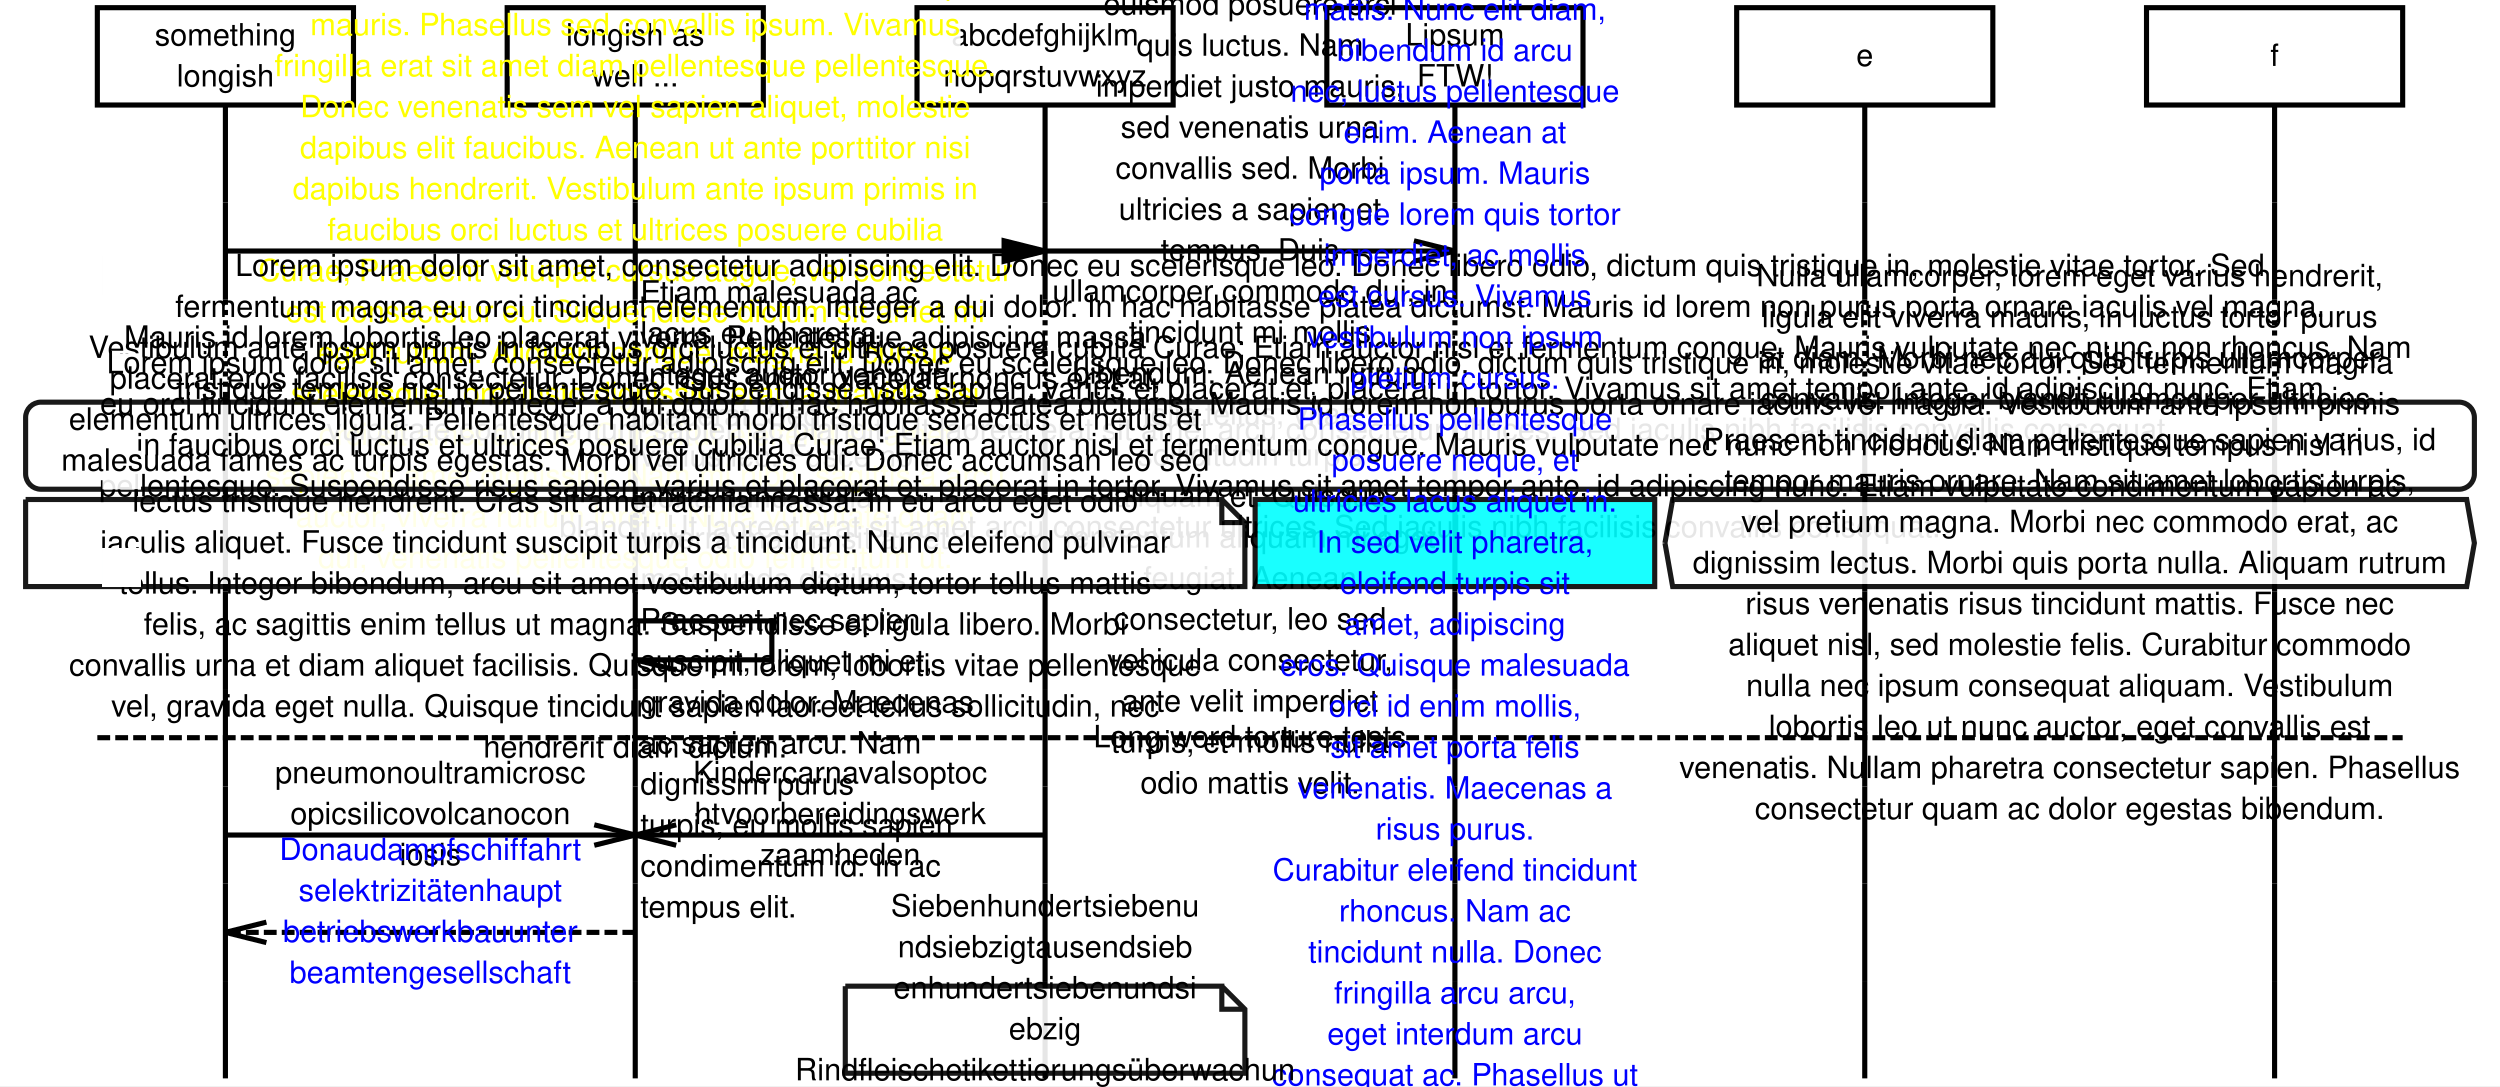
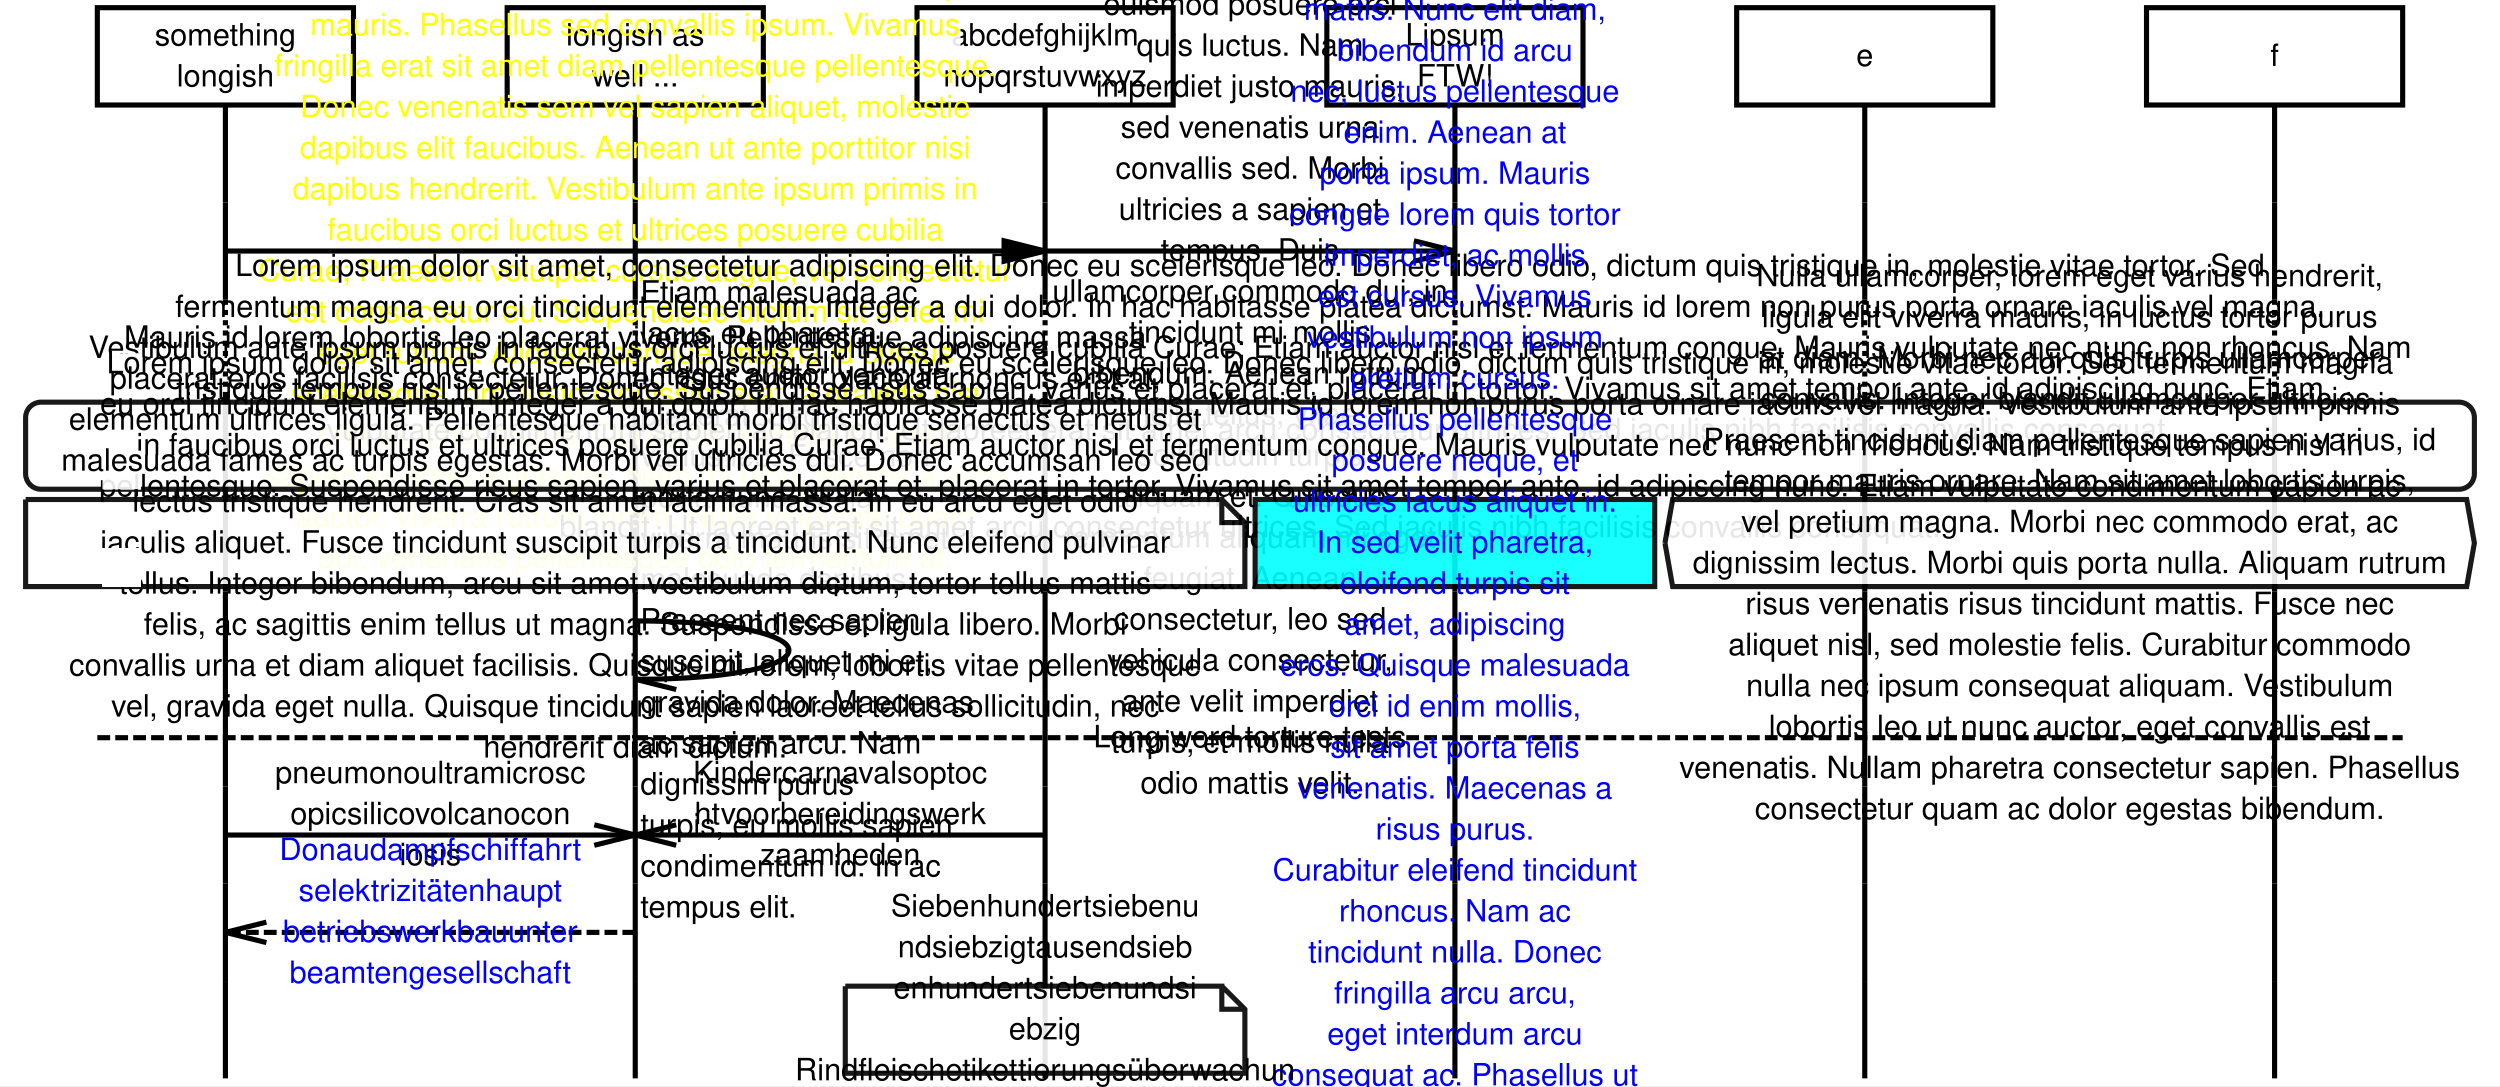
<svg xmlns="http://www.w3.org/2000/svg" xmlns:xlink="http://www.w3.org/1999/xlink" version="1.1" id="mscgen_js-svg-__svg" width="976" height="424">
  <defs>
    <style type="text/css">svg{  font-family:Helvetica,sans-serif;  font-size:9pt;  font-weight:normal;  font-style:normal;  text-decoration:none;  background-color:white;  stroke:black;  color:black;}rect{  fill:none;  stroke:black;  stroke-width:2;}.bglayer{  fill:white;  stroke:white;  stroke-width:0;}rect.textbg{  fill:white;  stroke:white;  stroke-width:0;  opacity:0.9;}line{  stroke:black;  stroke-width:2;}.arcrowomit{  stroke-dasharray:2,2;}text{  color:inherit;  stroke:none;  text-anchor:middle;}text.entity{  text-decoration:underline;}text.anchor-start{  text-anchor:start;}path{  stroke:black;  color:black;  stroke-width:2;  fill:none;}.dotted{  stroke-dasharray:5,2;}.striped{  stroke-dasharray:10,5;}.arrow-marker{  overflow:visible;}.arrow-style{  stroke-dasharray:100,1; /* 'none' should work, but doesn't in webkit */  stroke-width:1;}.arcrowomit{  stroke-dasharray:2,2;}.box{  /* fill: #ffc;  no-inherit */  fill:white;  opacity:0.9;}.boxtext, .arctext{  font-size:0.8em;  text-anchor:middle;}.comment{  stroke-dasharray:5,2;} .inherit{  stroke:inherit;  color:inherit;} .inherit-fill{  fill:inherit;}.watermark{  stroke:black;  color:black;  fill:black;  font-size: 48pt;  font-weight:bold;  opacity:0.14;}</style>
    <marker orient="auto" id="mscgen_js-svg-__svgsignal-black" class="arrow-marker" viewBox="0 0 10 10" refX="9" refY="3" markerUnits="strokeWidth" markerWidth="10" markerHeight="10">
      <path d="M 9 3 l -8 2" class="arrow-style" style="stroke : black" />
    </marker>
    <marker orient="auto" id="mscgen_js-svg-__svgsignal-u-black" class="arrow-marker" viewBox="0 0 10 10" refX="9" refY="3" markerUnits="strokeWidth" markerWidth="10" markerHeight="10">
      <path d="M 9 3 l -8 -2" class="arrow-style" style="stroke : black" />
    </marker>
    <marker orient="auto" id="mscgen_js-svg-__svgsignal-l-black" class="arrow-marker" viewBox="0 0 10 10" refX="9" refY="3" markerUnits="strokeWidth" markerWidth="10" markerHeight="10">
      <path d="M 9 3 l 8 2" class="arrow-style" style="stroke : black" />
    </marker>
    <marker orient="auto" id="mscgen_js-svg-__svgsignal-lu-black" class="arrow-marker" viewBox="0 0 10 10" refX="9" refY="3" markerUnits="strokeWidth" markerWidth="10" markerHeight="10">
      <path d="M 9 3 l 8 -2" class="arrow-style" style="stroke : black" />
    </marker>
    <marker orient="auto" id="mscgen_js-svg-__svgmethod-black" class="arrow-marker" viewBox="0 0 10 10" refX="9" refY="3" markerUnits="strokeWidth" markerWidth="10" markerHeight="10">
      <polygon points="1,1 9,3 1,5" class="arrow-style" stroke="black" fill="black" />
    </marker>
    <marker orient="auto" id="mscgen_js-svg-__svgmethod-l-black" class="arrow-marker" viewBox="0 0 10 10" refX="9" refY="3" markerUnits="strokeWidth" markerWidth="10" markerHeight="10">
      <polygon points="17,1 9,3 17,5" class="arrow-style" stroke="black" fill="black" />
    </marker>
    <marker orient="auto" id="mscgen_js-svg-__svgcallback-black" class="arrow-marker" viewBox="0 0 10 10" refX="9" refY="3" markerUnits="strokeWidth" markerWidth="10" markerHeight="10">
      <path d="M 1 1 l 8 2 l -8 2" class="arrow-style" style="stroke : black" />
    </marker>
    <marker orient="auto" id="mscgen_js-svg-__svgcallback-l-black" class="arrow-marker" viewBox="0 0 10 10" refX="9" refY="3" markerUnits="strokeWidth" markerWidth="10" markerHeight="10">
      <path d="M 17 1 l -8 2 l 8 2" class="arrow-style" style="stroke : black" />
    </marker>
    <marker orient="auto" id="mscgen_js-svg-__svgcallback-black" class="arrow-marker" viewBox="0 0 10 10" refX="9" refY="3" markerUnits="strokeWidth" markerWidth="10" markerHeight="10">
      <path d="M 1 1 l 8 2 l -8 2" class="arrow-style" style="stroke : black" />
    </marker>
    <marker orient="auto" id="mscgen_js-svg-__svgcallback-l-black" class="arrow-marker" viewBox="0 0 10 10" refX="9" refY="3" markerUnits="strokeWidth" markerWidth="10" markerHeight="10">
      <path d="M 17 1 l -8 2 l 8 2" class="arrow-style" style="stroke : black" />
    </marker>
    <g id="mscgen_js-svg-__svg__defs">
      <g id="mscgen_js-svg-__svga">
        <rect width="100" height="38" style="" />
        <g id="mscgen_js-svg-__svga_txt">
          <rect width="15" height="15" x="2" y="2" class="textbg" />
          <text x="50" y="14.75" class="entity">
            <tspan>something</tspan>
          </text>
          <rect width="15" height="15" x="2" y="2" class="textbg" />
          <text x="50" y="30.75" class="entity">
            <tspan>longish </tspan>
          </text>
        </g>
      </g>
      <g id="mscgen_js-svg-__svgb">
        <rect width="100" height="38" style="" />
        <g id="mscgen_js-svg-__svgb_txt">
          <rect width="15" height="15" x="2" y="2" class="textbg" />
          <text x="50" y="14.75" class="entity">
            <tspan>longish as</tspan>
          </text>
          <rect width="15" height="15" x="2" y="2" class="textbg" />
          <text x="50" y="30.75" class="entity">
            <tspan>well ...</tspan>
          </text>
        </g>
      </g>
      <g id="mscgen_js-svg-__svgc">
        <rect width="100" height="38" style="" />
        <g id="mscgen_js-svg-__svgc_txt">
          <rect width="15" height="15" x="2" y="2" class="textbg" />
          <text x="50" y="14.75" class="entity">
            <tspan>abcdefghijklm</tspan>
          </text>
          <rect width="15" height="15" x="2" y="2" class="textbg" />
          <text x="50" y="30.75" class="entity">
            <tspan>nopqrstuvwxyz</tspan>
          </text>
        </g>
      </g>
      <g id="mscgen_js-svg-__svgd">
        <rect width="100" height="38" style="" />
        <g id="mscgen_js-svg-__svgd_txt">
          <rect width="15" height="15" x="2" y="2" class="textbg" />
          <text x="50" y="14.75" class="entity">
            <tspan>Lipsum</tspan>
          </text>
          <rect width="15" height="15" x="2" y="2" class="textbg" />
          <text x="50" y="30.75" class="entity">
            <tspan>FTW!</tspan>
          </text>
        </g>
      </g>
      <g id="mscgen_js-svg-__svge">
        <rect width="100" height="38" style="" />
        <g id="mscgen_js-svg-__svge_txt">
          <rect width="15" height="15" x="2" y="2" class="textbg" />
          <text x="50" y="22.75" class="entity">
            <tspan>e</tspan>
          </text>
        </g>
      </g>
      <g id="mscgen_js-svg-__svgf">
        <rect width="100" height="38" style="" />
        <g id="mscgen_js-svg-__svgf_txt">
          <rect width="15" height="15" x="2" y="2" class="textbg" />
          <text x="50" y="22.75" class="entity">
            <tspan>f</tspan>
          </text>
        </g>
      </g>
      <g id="mscgen_js-svg-__svgarcrow">
        <line x1="50" y1="-19" x2="50" y2="19" class="mscgen_js-svg-__svgarcrow" />
        <line x1="210" y1="-19" x2="210" y2="19" class="mscgen_js-svg-__svgarcrow" />
        <line x1="370" y1="-19" x2="370" y2="19" class="mscgen_js-svg-__svgarcrow" />
        <line x1="530" y1="-19" x2="530" y2="19" class="mscgen_js-svg-__svgarcrow" />
        <line x1="690" y1="-19" x2="690" y2="19" class="mscgen_js-svg-__svgarcrow" />
        <line x1="850" y1="-19" x2="850" y2="19" class="mscgen_js-svg-__svgarcrow" />
      </g>
      <g id="mscgen_js-svg-__svg0_0">
        <line x1="50" y1="0" x2="370" y2="0" style="stroke: black;marker-end:url(#mscgen_js-svg-__svgmethod-black);" />
        <g id="mscgen_js-svg-__svg0_0_txt">
          <rect width="15" height="15" x="2" y="2" class="textbg" style="fill: black; stroke:black;" />
          <text x="210" y="-132.25" style="fill:yellow;">
            <tspan>Phasellus elementum neque mauris, ut tempus nunc</tspan>
          </text>
          <rect width="15" height="15" x="2" y="2" class="textbg" style="fill: black; stroke:black;" />
          <text x="210" y="-116.25" style="fill:yellow;">
            <tspan>suscipit rutrum. Etiam id pretium nisl, a</tspan>
          </text>
          <rect width="15" height="15" x="2" y="2" class="textbg" style="fill: black; stroke:black;" />
          <text x="210" y="-100.25" style="fill:yellow;">
            <tspan>consectetur orci. Mauris et iaculis tellus, eu tristique</tspan>
          </text>
          <rect width="15" height="15" x="2" y="2" class="textbg" style="fill: black; stroke:black;" />
          <text x="210" y="-84.25" style="fill:yellow;">
            <tspan>mauris. Phasellus sed convallis ipsum. Vivamus</tspan>
          </text>
          <rect width="15" height="15" x="2" y="2" class="textbg" style="fill: black; stroke:black;" />
          <text x="210" y="-68.25" style="fill:yellow;">
            <tspan>fringilla erat sit amet diam pellentesque pellentesque.</tspan>
          </text>
          <rect width="15" height="15" x="2" y="2" class="textbg" style="fill: black; stroke:black;" />
          <text x="210" y="-52.25" style="fill:yellow;">
            <tspan>Donec venenatis sem vel sapien aliquet, molestie</tspan>
          </text>
          <rect width="15" height="15" x="2" y="2" class="textbg" style="fill: black; stroke:black;" />
          <text x="210" y="-36.25" style="fill:yellow;">
            <tspan>dapibus elit faucibus. Aenean ut ante porttitor nisi</tspan>
          </text>
          <rect width="15" height="15" x="2" y="2" class="textbg" style="fill: black; stroke:black;" />
          <text x="210" y="-20.25" style="fill:yellow;">
            <tspan>dapibus hendrerit. Vestibulum ante ipsum primis in</tspan>
          </text>
          <rect width="15" height="15" x="2" y="2" class="textbg" style="fill: black; stroke:black;" />
          <text x="210" y="-4.25" style="fill:yellow;">
            <tspan>faucibus orci luctus et ultrices posuere cubilia</tspan>
          </text>
          <rect width="15" height="15" x="2" y="2" class="textbg" style="fill: black; stroke:black;" />
          <text x="210" y="11.75" style="fill:yellow;">
            <tspan>Curae; Praesent volutpat cursus augue, vel consectetur</tspan>
          </text>
          <rect width="15" height="15" x="2" y="2" class="textbg" style="fill: black; stroke:black;" />
          <text x="210" y="27.75" style="fill:yellow;">
            <tspan>est consectetur eu. Suspendisse dictum sit amet mi</tspan>
          </text>
          <rect width="15" height="15" x="2" y="2" class="textbg" style="fill: black; stroke:black;" />
          <text x="210" y="43.75" style="fill:yellow;">
            <tspan>eget rutrum. Aliquam congue, magna id cursus</tspan>
          </text>
          <rect width="15" height="15" x="2" y="2" class="textbg" style="fill: black; stroke:black;" />
          <text x="210" y="59.75" style="fill:yellow;">
            <tspan>scelerisque, orci justo dignissim erat, a gravida nisi</tspan>
          </text>
          <rect width="15" height="15" x="2" y="2" class="textbg" style="fill: black; stroke:black;" />
          <text x="210" y="75.75" style="fill:yellow;">
            <tspan>orci sit amet augue. Curabitur eleifend sit amet</tspan>
          </text>
          <rect width="15" height="15" x="2" y="2" class="textbg" style="fill: black; stroke:black;" />
          <text x="210" y="91.75" style="fill:yellow;">
            <tspan>sapien sit amet dignissim. Nam mi nibh, sagittis a arcu</tspan>
          </text>
          <rect width="15" height="15" x="2" y="2" class="textbg" style="fill: black; stroke:black;" />
          <text x="210" y="107.75" style="fill:yellow;">
            <tspan>auctor, viverra rutrum lorem. Nulla vulputate quam</tspan>
          </text>
          <rect width="15" height="15" x="2" y="2" class="textbg" style="fill: black; stroke:black;" />
          <text x="210" y="123.75" style="fill:yellow;">
            <tspan>dui, venenatis pellentesque odio fermentum ut.</tspan>
          </text>
          <rect width="15" height="15" x="2" y="2" class="textbg" style="fill: black; stroke:black;" />
          <text x="210" y="139.75" style="fill:yellow;">
            <tspan />
          </text>
        </g>
      </g>
      <g id="mscgen_js-svg-__svg0_1">
        <line x1="370" y1="0" x2="530" y2="0" style="stroke: black;marker-end:url(#mscgen_js-svg-__svgcallback-black);" />
        <g id="mscgen_js-svg-__svg0_1_txt">
          <rect width="15" height="15" x="2" y="2" class="textbg" />
          <text x="450" y="-220.25">
            <tspan>Sed interdum justo</tspan>
          </text>
          <rect width="15" height="15" x="2" y="2" class="textbg" />
          <text x="450" y="-204.25">
            <tspan>fringilla magna</tspan>
          </text>
          <rect width="15" height="15" x="2" y="2" class="textbg" />
          <text x="450" y="-188.25">
            <tspan>cursus dignissim. Integer</tspan>
          </text>
          <rect width="15" height="15" x="2" y="2" class="textbg" />
          <text x="450" y="-172.25">
            <tspan>mattis, felis ut</tspan>
          </text>
          <rect width="15" height="15" x="2" y="2" class="textbg" />
          <text x="450" y="-156.25">
            <tspan>placerat commodo, metus</tspan>
          </text>
          <rect width="15" height="15" x="2" y="2" class="textbg" />
          <text x="450" y="-140.25">
            <tspan>enim sagittis elit,</tspan>
          </text>
          <rect width="15" height="15" x="2" y="2" class="textbg" />
          <text x="450" y="-124.25">
            <tspan>nec rutrum erat diam</tspan>
          </text>
          <rect width="15" height="15" x="2" y="2" class="textbg" />
          <text x="450" y="-108.25">
            <tspan>vitae erat. Vestibulum</tspan>
          </text>
          <rect width="15" height="15" x="2" y="2" class="textbg" />
          <text x="450" y="-92.25">
            <tspan>euismod posuere orci</tspan>
          </text>
          <rect width="15" height="15" x="2" y="2" class="textbg" />
          <text x="450" y="-76.25">
            <tspan>quis luctus. Nam</tspan>
          </text>
          <rect width="15" height="15" x="2" y="2" class="textbg" />
          <text x="450" y="-60.25">
            <tspan>imperdiet justo mauris,</tspan>
          </text>
          <rect width="15" height="15" x="2" y="2" class="textbg" />
          <text x="450" y="-44.25">
            <tspan>sed venenatis urna</tspan>
          </text>
          <rect width="15" height="15" x="2" y="2" class="textbg" />
          <text x="450" y="-28.25">
            <tspan>convallis sed. Morbi</tspan>
          </text>
          <rect width="15" height="15" x="2" y="2" class="textbg" />
          <text x="450" y="-12.25">
            <tspan>ultricies a sapien et</tspan>
          </text>
          <rect width="15" height="15" x="2" y="2" class="textbg" />
          <text x="450" y="3.75">
            <tspan>tempus. Duis</tspan>
          </text>
          <rect width="15" height="15" x="2" y="2" class="textbg" />
          <text x="450" y="19.75">
            <tspan>ullamcorper commodo dui, in</tspan>
          </text>
          <rect width="15" height="15" x="2" y="2" class="textbg" />
          <text x="450" y="35.75">
            <tspan>tincidunt mi mollis</tspan>
          </text>
          <rect width="15" height="15" x="2" y="2" class="textbg" />
          <text x="450" y="51.75">
            <tspan>bibendum. Aenean rutrum</tspan>
          </text>
          <rect width="15" height="15" x="2" y="2" class="textbg" />
          <text x="450" y="67.75">
            <tspan>felis tellus, vitae</tspan>
          </text>
          <rect width="15" height="15" x="2" y="2" class="textbg" />
          <text x="450" y="83.75">
            <tspan>sollicitudin turpis</tspan>
          </text>
          <rect width="15" height="15" x="2" y="2" class="textbg" />
          <text x="450" y="99.75">
            <tspan>aliquam et. Quisque</tspan>
          </text>
          <rect width="15" height="15" x="2" y="2" class="textbg" />
          <text x="450" y="115.75">
            <tspan>fermentum aliquam mi eget</tspan>
          </text>
          <rect width="15" height="15" x="2" y="2" class="textbg" />
          <text x="450" y="131.75">
            <tspan>feugiat. Aenean</tspan>
          </text>
          <rect width="15" height="15" x="2" y="2" class="textbg" />
          <text x="450" y="147.75">
            <tspan>consectetur, leo sed</tspan>
          </text>
          <rect width="15" height="15" x="2" y="2" class="textbg" />
          <text x="450" y="163.75">
            <tspan>vehicula consectetur,</tspan>
          </text>
          <rect width="15" height="15" x="2" y="2" class="textbg" />
          <text x="450" y="179.75">
            <tspan>ante velit imperdiet</tspan>
          </text>
          <rect width="15" height="15" x="2" y="2" class="textbg" />
          <text x="450" y="195.75">
            <tspan>turpis, et mollis nulla</tspan>
          </text>
          <rect width="15" height="15" x="2" y="2" class="textbg" />
          <text x="450" y="211.75">
            <tspan>odio mattis velit.</tspan>
          </text>
          <rect width="15" height="15" x="2" y="2" class="textbg" />
          <text x="450" y="227.75">
            <tspan />
          </text>
        </g>
      </g>
      <g id="mscgen_js-svg-__svgarcrow_0">
        <line x1="50" y1="-19" x2="50" y2="19" class="arcrow" />
        <line x1="210" y1="-19" x2="210" y2="19" class="arcrow" />
        <line x1="370" y1="-19" x2="370" y2="19" class="arcrow" />
        <line x1="530" y1="-19" x2="530" y2="19" class="arcrow" />
        <line x1="690" y1="-19" x2="690" y2="19" class="arcrow" />
        <line x1="850" y1="-19" x2="850" y2="19" class="arcrow" />
      </g>
      <g id="mscgen_js-svg-__svg1_0">
        <g id="mscgen_js-svg-__svg1_0_lbl">
          <rect width="15" height="15" x="2" y="2" class="textbg" />
          <text x="450" y="-28.25">
            <tspan>Lorem ipsum dolor sit amet, consectetur adipiscing elit. Donec eu scelerisque leo. Donec libero odio, dictum quis tristique in, molestie vitae tortor. Sed</tspan>
          </text>
          <rect width="15" height="15" x="2" y="2" class="textbg" />
          <text x="450" y="-12.25">
            <tspan>fermentum magna eu orci tincidunt elementum. Integer a dui dolor. In hac habitasse platea dictumst. Mauris id lorem non purus porta ornare iaculis vel magna.</tspan>
          </text>
          <rect width="15" height="15" x="2" y="2" class="textbg" />
          <text x="450" y="3.75">
            <tspan>Vestibulum ante ipsum primis in faucibus orci luctus et ultrices posuere cubilia Curae; Etiam auctor nisl et fermentum congue. Mauris vulputate nec nunc non rhoncus. Nam</tspan>
          </text>
          <rect width="15" height="15" x="2" y="2" class="textbg" />
          <text x="450" y="19.75">
            <tspan>tristique tempus nisl in pellentesque. Suspendisse risus sapien, varius et placerat et, placerat in tortor. Vivamus sit amet tempor ante, id adipiscing nunc. Etiam</tspan>
          </text>
          <rect width="15" height="15" x="2" y="2" class="textbg" />
          <text x="450" y="35.75">
            <tspan>vulputate condimentum sapien ac blandit. Ut laoreet erat sit amet arcu consectetur ultrices. Sed iaculis nibh facilisis convallis consequat.</tspan>
          </text>
        </g>
      </g>
      <g id="mscgen_js-svg-__svgarcrow_1">
        <line x1="50" y1="-19" x2="50" y2="19" class="arcrowomit" />
        <line x1="210" y1="-19" x2="210" y2="19" class="arcrowomit" />
        <line x1="370" y1="-19" x2="370" y2="19" class="arcrowomit" />
        <line x1="530" y1="-19" x2="530" y2="19" class="arcrowomit" />
        <line x1="690" y1="-19" x2="690" y2="19" class="arcrowomit" />
        <line x1="850" y1="-19" x2="850" y2="19" class="arcrowomit" />
      </g>
      <g id="mscgen_js-svg-__svg2_0">
        <rect width="956" height="34" x="-28" y="-17" rx="6" ry="6" class="box" style="" />
        <g id="mscgen_js-svg-__svg2_0_txt">
          <rect width="15" height="15" x="2" y="2" class="textbg" />
          <text x="450" y="-28.25">
            <tspan>Lorem ipsum dolor sit amet, consectetur adipiscing elit. Donec eu scelerisque leo. Donec libero odio, dictum quis tristique in, molestie vitae tortor. Sed fermentum magna</tspan>
          </text>
          <rect width="15" height="15" x="2" y="2" class="textbg" />
          <text x="450" y="-12.25">
            <tspan>eu orci tincidunt elementum. Integer a dui dolor. In hac habitasse platea dictumst. Mauris id lorem non purus porta ornare iaculis vel magna. Vestibulum ante ipsum primis</tspan>
          </text>
          <rect width="15" height="15" x="2" y="2" class="textbg" />
          <text x="450" y="3.75">
            <tspan>in faucibus orci luctus et ultrices posuere cubilia Curae; Etiam auctor nisl et fermentum congue. Mauris vulputate nec nunc non rhoncus. Nam tristique tempus nisl in</tspan>
          </text>
          <rect width="15" height="15" x="2" y="2" class="textbg" />
          <text x="450" y="19.75">
            <tspan>pellentesque. Suspendisse risus sapien, varius et placerat et, placerat in tortor. Vivamus sit amet tempor ante, id adipiscing nunc. Etiam vulputate condimentum sapien ac</tspan>
          </text>
          <rect width="15" height="15" x="2" y="2" class="textbg" />
          <text x="450" y="35.75">
            <tspan>blandit. Ut laoreet erat sit amet arcu consectetur ultrices. Sed iaculis nibh facilisis convallis consequat.</tspan>
          </text>
        </g>
      </g>
      <g id="mscgen_js-svg-__svgarcrow_2">
        <line x1="50" y1="-19" x2="50" y2="19" class="arcrow" />
        <line x1="210" y1="-19" x2="210" y2="19" class="arcrow" />
        <line x1="370" y1="-19" x2="370" y2="19" class="arcrow" />
        <line x1="530" y1="-19" x2="530" y2="19" class="arcrow" />
        <line x1="690" y1="-19" x2="690" y2="19" class="arcrow" />
        <line x1="850" y1="-19" x2="850" y2="19" class="arcrow" />
      </g>
      <g id="mscgen_js-svg-__svg3_0">
        <path d="M-28,-17l467,0 l0,9 l9,0 m-9,-9 l9,9 l0,25 l-476,0 l0,-34 " class="box" style="" />
        <g id="mscgen_js-svg-__svg3_0_txt">
          <rect width="15" height="15" x="2" y="2" class="textbg" />
          <text x="210" y="-76.25">
            <tspan>Mauris id lorem lobortis leo placerat viverra. Pellentesque adipiscing massa</tspan>
          </text>
          <rect width="15" height="15" x="2" y="2" class="textbg" />
          <text x="210" y="-60.25">
            <tspan>placerat eros facilisis consectetur. Donec risus enim, placerat rhoncus erat at,</tspan>
          </text>
          <rect width="15" height="15" x="2" y="2" class="textbg" />
          <text x="210" y="-44.25">
            <tspan>elementum ultrices ligula. Pellentesque habitant morbi tristique senectus et netus et</tspan>
          </text>
          <rect width="15" height="15" x="2" y="2" class="textbg" />
          <text x="210" y="-28.25">
            <tspan>malesuada fames ac turpis egestas. Morbi vel ultricies dui. Donec accumsan leo sed</tspan>
          </text>
          <rect width="15" height="15" x="2" y="2" class="textbg" />
          <text x="210" y="-12.25">
            <tspan>lectus tristique hendrerit. Cras sit amet lacinia massa. In eu arcu eget odio</tspan>
          </text>
          <rect width="15" height="15" x="2" y="2" class="textbg" />
          <text x="210" y="3.75">
            <tspan>iaculis aliquet. Fusce tincidunt suscipit turpis a tincidunt. Nunc eleifend pulvinar</tspan>
          </text>
          <rect width="15" height="15" x="2" y="2" class="textbg" />
          <text x="210" y="19.75">
            <tspan>tellus. Integer bibendum, arcu sit amet vestibulum dictum, tortor tellus mattis</tspan>
          </text>
          <rect width="15" height="15" x="2" y="2" class="textbg" />
          <text x="210" y="35.75">
            <tspan>felis, ac sagittis enim tellus ut magna. Suspendisse et ligula libero. Morbi</tspan>
          </text>
          <rect width="15" height="15" x="2" y="2" class="textbg" />
          <text x="210" y="51.75">
            <tspan>convallis urna et diam aliquet facilisis. Quisque mi lorem, lobortis vitae pellentesque</tspan>
          </text>
          <rect width="15" height="15" x="2" y="2" class="textbg" />
          <text x="210" y="67.75">
            <tspan>vel, gravida eget nulla. Quisque tincidunt sapien laoreet tellus sollicitudin, nec</tspan>
          </text>
          <rect width="15" height="15" x="2" y="2" class="textbg" />
          <text x="210" y="83.75">
            <tspan>hendrerit diam dictum.</tspan>
          </text>
        </g>
      </g>
      <g id="mscgen_js-svg-__svg3_1">
        <rect width="156" height="34" x="452" y="-17" class="box" style="fill:cyan;" />
        <g id="mscgen_js-svg-__svg3_1_txt">
          <rect width="15" height="15" x="2" y="2" class="textbg" style="fill: cyan; stroke:cyan;" />
          <text x="530" y="-236.25" style="fill:blue;">
            <tspan>Morbi dapibus augue</tspan>
          </text>
          <rect width="15" height="15" x="2" y="2" class="textbg" style="fill: cyan; stroke:cyan;" />
          <text x="530" y="-220.25" style="fill:blue;">
            <tspan>in velit bibendum</tspan>
          </text>
          <rect width="15" height="15" x="2" y="2" class="textbg" style="fill: cyan; stroke:cyan;" />
          <text x="530" y="-204.25" style="fill:blue;">
            <tspan>mattis. Nunc elit diam,</tspan>
          </text>
          <rect width="15" height="15" x="2" y="2" class="textbg" style="fill: cyan; stroke:cyan;" />
          <text x="530" y="-188.25" style="fill:blue;">
            <tspan>bibendum id arcu</tspan>
          </text>
          <rect width="15" height="15" x="2" y="2" class="textbg" style="fill: cyan; stroke:cyan;" />
          <text x="530" y="-172.25" style="fill:blue;">
            <tspan>nec, luctus pellentesque</tspan>
          </text>
          <rect width="15" height="15" x="2" y="2" class="textbg" style="fill: cyan; stroke:cyan;" />
          <text x="530" y="-156.25" style="fill:blue;">
            <tspan>enim. Aenean at</tspan>
          </text>
          <rect width="15" height="15" x="2" y="2" class="textbg" style="fill: cyan; stroke:cyan;" />
          <text x="530" y="-140.25" style="fill:blue;">
            <tspan>porta ipsum. Mauris</tspan>
          </text>
          <rect width="15" height="15" x="2" y="2" class="textbg" style="fill: cyan; stroke:cyan;" />
          <text x="530" y="-124.25" style="fill:blue;">
            <tspan>congue lorem quis tortor</tspan>
          </text>
          <rect width="15" height="15" x="2" y="2" class="textbg" style="fill: cyan; stroke:cyan;" />
          <text x="530" y="-108.25" style="fill:blue;">
            <tspan>imperdiet, ac mollis</tspan>
          </text>
          <rect width="15" height="15" x="2" y="2" class="textbg" style="fill: cyan; stroke:cyan;" />
          <text x="530" y="-92.25" style="fill:blue;">
            <tspan>est cursus. Vivamus</tspan>
          </text>
          <rect width="15" height="15" x="2" y="2" class="textbg" style="fill: cyan; stroke:cyan;" />
          <text x="530" y="-76.25" style="fill:blue;">
            <tspan>vestibulum non ipsum</tspan>
          </text>
          <rect width="15" height="15" x="2" y="2" class="textbg" style="fill: cyan; stroke:cyan;" />
          <text x="530" y="-60.25" style="fill:blue;">
            <tspan>pretium cursus.</tspan>
          </text>
          <rect width="15" height="15" x="2" y="2" class="textbg" style="fill: cyan; stroke:cyan;" />
          <text x="530" y="-44.25" style="fill:blue;">
            <tspan>Phasellus pellentesque</tspan>
          </text>
          <rect width="15" height="15" x="2" y="2" class="textbg" style="fill: cyan; stroke:cyan;" />
          <text x="530" y="-28.25" style="fill:blue;">
            <tspan>posuere neque, et</tspan>
          </text>
          <rect width="15" height="15" x="2" y="2" class="textbg" style="fill: cyan; stroke:cyan;" />
          <text x="530" y="-12.25" style="fill:blue;">
            <tspan>ultricies lacus aliquet in.</tspan>
          </text>
          <rect width="15" height="15" x="2" y="2" class="textbg" style="fill: cyan; stroke:cyan;" />
          <text x="530" y="3.75" style="fill:blue;">
            <tspan>In sed velit pharetra,</tspan>
          </text>
          <rect width="15" height="15" x="2" y="2" class="textbg" style="fill: cyan; stroke:cyan;" />
          <text x="530" y="19.75" style="fill:blue;">
            <tspan>eleifend turpis sit</tspan>
          </text>
          <rect width="15" height="15" x="2" y="2" class="textbg" style="fill: cyan; stroke:cyan;" />
          <text x="530" y="35.75" style="fill:blue;">
            <tspan>amet, adipiscing</tspan>
          </text>
          <rect width="15" height="15" x="2" y="2" class="textbg" style="fill: cyan; stroke:cyan;" />
          <text x="530" y="51.75" style="fill:blue;">
            <tspan>eros. Quisque malesuada</tspan>
          </text>
          <rect width="15" height="15" x="2" y="2" class="textbg" style="fill: cyan; stroke:cyan;" />
          <text x="530" y="67.75" style="fill:blue;">
            <tspan>orci id enim mollis,</tspan>
          </text>
          <rect width="15" height="15" x="2" y="2" class="textbg" style="fill: cyan; stroke:cyan;" />
          <text x="530" y="83.75" style="fill:blue;">
            <tspan>sit amet porta felis</tspan>
          </text>
          <rect width="15" height="15" x="2" y="2" class="textbg" style="fill: cyan; stroke:cyan;" />
          <text x="530" y="99.75" style="fill:blue;">
            <tspan>venenatis. Maecenas a</tspan>
          </text>
          <rect width="15" height="15" x="2" y="2" class="textbg" style="fill: cyan; stroke:cyan;" />
          <text x="530" y="115.75" style="fill:blue;">
            <tspan>risus purus.</tspan>
          </text>
          <rect width="15" height="15" x="2" y="2" class="textbg" style="fill: cyan; stroke:cyan;" />
          <text x="530" y="131.75" style="fill:blue;">
            <tspan>Curabitur eleifend tincidunt</tspan>
          </text>
          <rect width="15" height="15" x="2" y="2" class="textbg" style="fill: cyan; stroke:cyan;" />
          <text x="530" y="147.75" style="fill:blue;">
            <tspan>rhoncus. Nam ac</tspan>
          </text>
          <rect width="15" height="15" x="2" y="2" class="textbg" style="fill: cyan; stroke:cyan;" />
          <text x="530" y="163.75" style="fill:blue;">
            <tspan>tincidunt nulla. Donec</tspan>
          </text>
          <rect width="15" height="15" x="2" y="2" class="textbg" style="fill: cyan; stroke:cyan;" />
          <text x="530" y="179.75" style="fill:blue;">
            <tspan>fringilla arcu arcu,</tspan>
          </text>
          <rect width="15" height="15" x="2" y="2" class="textbg" style="fill: cyan; stroke:cyan;" />
          <text x="530" y="195.75" style="fill:blue;">
            <tspan>eget interdum arcu</tspan>
          </text>
          <rect width="15" height="15" x="2" y="2" class="textbg" style="fill: cyan; stroke:cyan;" />
          <text x="530" y="211.75" style="fill:blue;">
            <tspan>consequat ac. Phasellus ut</tspan>
          </text>
          <rect width="15" height="15" x="2" y="2" class="textbg" style="fill: cyan; stroke:cyan;" />
          <text x="530" y="227.75" style="fill:blue;">
            <tspan>est id sem malesuada</tspan>
          </text>
          <rect width="15" height="15" x="2" y="2" class="textbg" style="fill: cyan; stroke:cyan;" />
          <text x="530" y="243.75" style="fill:blue;">
            <tspan>luctus.</tspan>
          </text>
        </g>
      </g>
      <g id="mscgen_js-svg-__svg3_2">
        <path d="M612,0l3, -17l310,0l3,17l-3,17l-310,0 l-3,-17" class="box" style="" />
        <g id="mscgen_js-svg-__svg3_2_txt">
          <rect width="15" height="15" x="2" y="2" class="textbg" />
          <text x="770" y="-100.25">
            <tspan> Nulla ullamcorper, lorem eget varius hendrerit,</tspan>
          </text>
          <rect width="15" height="15" x="2" y="2" class="textbg" />
          <text x="770" y="-84.25">
            <tspan>ligula elit viverra mauris, in luctus tortor purus</tspan>
          </text>
          <rect width="15" height="15" x="2" y="2" class="textbg" />
          <text x="770" y="-68.25">
            <tspan>at diam. Morbi nec dui quis turpis ullamcorper</tspan>
          </text>
          <rect width="15" height="15" x="2" y="2" class="textbg" />
          <text x="770" y="-52.25">
            <tspan>convallis. Integer blandit ullamcorper ultricies.</tspan>
          </text>
          <rect width="15" height="15" x="2" y="2" class="textbg" />
          <text x="770" y="-36.25">
            <tspan>Praesent tincidunt diam pellentesque sapien varius, id</tspan>
          </text>
          <rect width="15" height="15" x="2" y="2" class="textbg" />
          <text x="770" y="-20.25">
            <tspan>tempor mauris ornare. Nam sit amet lobortis turpis,</tspan>
          </text>
          <rect width="15" height="15" x="2" y="2" class="textbg" />
          <text x="770" y="-4.25">
            <tspan>vel pretium magna. Morbi nec commodo erat, ac</tspan>
          </text>
          <rect width="15" height="15" x="2" y="2" class="textbg" />
          <text x="770" y="11.75">
            <tspan>dignissim lectus. Morbi quis porta nulla. Aliquam rutrum</tspan>
          </text>
          <rect width="15" height="15" x="2" y="2" class="textbg" />
          <text x="770" y="27.75">
            <tspan>risus venenatis risus tincidunt mattis. Fusce nec</tspan>
          </text>
          <rect width="15" height="15" x="2" y="2" class="textbg" />
          <text x="770" y="43.75">
            <tspan>aliquet nisl, sed molestie felis. Curabitur commodo</tspan>
          </text>
          <rect width="15" height="15" x="2" y="2" class="textbg" />
          <text x="770" y="59.75">
            <tspan>nulla nec ipsum consequat aliquam. Vestibulum</tspan>
          </text>
          <rect width="15" height="15" x="2" y="2" class="textbg" />
          <text x="770" y="75.75">
            <tspan>lobortis leo ut nunc auctor, eget convallis est</tspan>
          </text>
          <rect width="15" height="15" x="2" y="2" class="textbg" />
          <text x="770" y="91.75">
            <tspan>venenatis. Nullam pharetra consectetur sapien. Phasellus</tspan>
          </text>
          <rect width="15" height="15" x="2" y="2" class="textbg" />
          <text x="770" y="107.75">
            <tspan>consectetur quam ac dolor egestas bibendum. </tspan>
          </text>
        </g>
      </g>
      <g id="mscgen_js-svg-__svgarcrow_3">
        <line x1="50" y1="-19" x2="50" y2="19" class="arcrow" />
        <line x1="210" y1="-19" x2="210" y2="19" class="arcrow" />
        <line x1="370" y1="-19" x2="370" y2="19" class="arcrow" />
        <line x1="530" y1="-19" x2="530" y2="19" class="arcrow" />
        <line x1="690" y1="-19" x2="690" y2="19" class="arcrow" />
        <line x1="850" y1="-19" x2="850" y2="19" class="arcrow" />
      </g>
      <g id="mscgen_js-svg-__svg4_0">
        <g>
-           <path d="M210, -7.6 l53.333,0 l0,15.2 l-53.333,0" style="stroke: black;marker-end:url(#mscgen_js-svg-__svgsignal-u-black);" />
+           <path d="M210, -7.6 C290,-7.4 290,15.2 210,15.2" style="stroke: black;marker-end:url(#mscgen_js-svg-__svgsignal-u-black);" />
        </g>
        <g id="mscgen_js-svg-__svg4_0_txt">
          <rect width="15" height="15" x="2" y="2" class="textbg" />
          <text x="212" y="-131.85" class="anchor-start">
            <tspan>Etiam malesuada ac</tspan>
          </text>
          <rect width="15" height="15" x="2" y="2" class="textbg" />
          <text x="212" y="-115.85" class="anchor-start">
            <tspan>lacus eu pharetra.</tspan>
          </text>
          <rect width="15" height="15" x="2" y="2" class="textbg" />
          <text x="212" y="-99.85" class="anchor-start">
            <tspan>Integer auctor vehicula</tspan>
          </text>
          <rect width="15" height="15" x="2" y="2" class="textbg" />
          <text x="212" y="-83.85" class="anchor-start">
            <tspan>placerat. Sed a</tspan>
          </text>
          <rect width="15" height="15" x="2" y="2" class="textbg" />
          <text x="212" y="-67.85" class="anchor-start">
            <tspan>varius leo. Fusce non</tspan>
          </text>
          <rect width="15" height="15" x="2" y="2" class="textbg" />
          <text x="212" y="-51.85" class="anchor-start">
            <tspan>porta nunc. Nulla</tspan>
          </text>
          <rect width="15" height="15" x="2" y="2" class="textbg" />
          <text x="212" y="-35.85" class="anchor-start">
            <tspan>viverra mauris sit amet</tspan>
          </text>
          <rect width="15" height="15" x="2" y="2" class="textbg" />
          <text x="212" y="-19.85" class="anchor-start">
            <tspan>malesuada dapibus.</tspan>
          </text>
          <rect width="15" height="15" x="2" y="2" class="textbg" />
          <text x="212" y="-3.85" class="anchor-start">
            <tspan>Praesent nec sapien</tspan>
          </text>
          <rect width="15" height="15" x="2" y="2" class="textbg" />
          <text x="212" y="12.15" class="anchor-start">
            <tspan>suscipit, aliquet mi et,</tspan>
          </text>
          <rect width="15" height="15" x="2" y="2" class="textbg" />
          <text x="212" y="28.15" class="anchor-start">
            <tspan>gravida dolor. Maecenas</tspan>
          </text>
          <rect width="15" height="15" x="2" y="2" class="textbg" />
          <text x="212" y="44.15" class="anchor-start">
            <tspan>ac sapien arcu. Nam</tspan>
          </text>
          <rect width="15" height="15" x="2" y="2" class="textbg" />
          <text x="212" y="60.15" class="anchor-start">
            <tspan>dignissim purus</tspan>
          </text>
          <rect width="15" height="15" x="2" y="2" class="textbg" />
          <text x="212" y="76.15" class="anchor-start">
            <tspan>turpis, eu mollis sapien</tspan>
          </text>
          <rect width="15" height="15" x="2" y="2" class="textbg" />
          <text x="212" y="92.15" class="anchor-start">
            <tspan>condimentum id. In ac</tspan>
          </text>
          <rect width="15" height="15" x="2" y="2" class="textbg" />
          <text x="212" y="108.15" class="anchor-start">
            <tspan>tempus elit.</tspan>
          </text>
          <rect width="15" height="15" x="2" y="2" class="textbg" />
          <text x="212" y="124.15" class="anchor-start">
            <tspan />
          </text>
        </g>
      </g>
      <g id="mscgen_js-svg-__svgarcrow_4">
        <line x1="50" y1="-19" x2="50" y2="19" class="arcrow" />
        <line x1="210" y1="-19" x2="210" y2="19" class="arcrow" />
        <line x1="370" y1="-19" x2="370" y2="19" class="arcrow" />
        <line x1="530" y1="-19" x2="530" y2="19" class="arcrow" />
        <line x1="690" y1="-19" x2="690" y2="19" class="arcrow" />
        <line x1="850" y1="-19" x2="850" y2="19" class="arcrow" />
      </g>
      <g id="mscgen_js-svg-__svg5_0">
        <line x1="0" y1="0" x2="900" y2="0" class="dotted" />
        <g id="mscgen_js-svg-__svg5_0_txt">
          <g id="mscgen_js-svg-__svg5_0_txt_lbl">
            <rect width="15" height="15" x="2" y="2" class="textbg" />
            <text x="450" y="3.75">
              <tspan>Long word torture tests</tspan>
            </text>
          </g>
        </g>
      </g>
      <g id="mscgen_js-svg-__svgarcrow_5">
        <line x1="50" y1="-19" x2="50" y2="19" class="arcrow" />
        <line x1="210" y1="-19" x2="210" y2="19" class="arcrow" />
        <line x1="370" y1="-19" x2="370" y2="19" class="arcrow" />
        <line x1="530" y1="-19" x2="530" y2="19" class="arcrow" />
        <line x1="690" y1="-19" x2="690" y2="19" class="arcrow" />
        <line x1="850" y1="-19" x2="850" y2="19" class="arcrow" />
      </g>
      <g id="mscgen_js-svg-__svg6_0">
        <line x1="50" y1="0" x2="210" y2="0" style="stroke: black;marker-end:url(#mscgen_js-svg-__svgcallback-black);" />
        <g id="mscgen_js-svg-__svg6_0_txt">
          <rect width="15" height="15" x="2" y="2" class="textbg" />
          <text x="130" y="-20.25">
            <tspan>pneumonoultramicrosc</tspan>
          </text>
          <rect width="15" height="15" x="2" y="2" class="textbg" />
          <text x="130" y="-4.25">
            <tspan>opicsilicovolcanocon</tspan>
          </text>
          <rect width="15" height="15" x="2" y="2" class="textbg" />
          <text x="130" y="11.75">
            <tspan>iosis</tspan>
          </text>
          <rect width="15" height="15" x="2" y="2" class="textbg" />
          <text x="130" y="27.75">
            <tspan />
          </text>
        </g>
      </g>
      <g id="mscgen_js-svg-__svg6_1">
        <line x1="370" y1="0" x2="210" y2="0" style="stroke: black;marker-end:url(#mscgen_js-svg-__svgcallback-black);" />
        <g id="mscgen_js-svg-__svg6_1_txt">
          <rect width="15" height="15" x="2" y="2" class="textbg" />
          <text x="290" y="-20.25">
            <tspan>Kindercarnavalsoptoc</tspan>
          </text>
          <rect width="15" height="15" x="2" y="2" class="textbg" />
          <text x="290" y="-4.25">
            <tspan>htvoorbereidingswerk</tspan>
          </text>
          <rect width="15" height="15" x="2" y="2" class="textbg" />
          <text x="290" y="11.75">
            <tspan>zaamheden</tspan>
          </text>
          <rect width="15" height="15" x="2" y="2" class="textbg" />
          <text x="290" y="27.75">
            <tspan />
          </text>
        </g>
      </g>
      <g id="mscgen_js-svg-__svgarcrow_6">
        <line x1="50" y1="-19" x2="50" y2="19" class="arcrow" />
        <line x1="210" y1="-19" x2="210" y2="19" class="arcrow" />
        <line x1="370" y1="-19" x2="370" y2="19" class="arcrow" />
        <line x1="530" y1="-19" x2="530" y2="19" class="arcrow" />
        <line x1="690" y1="-19" x2="690" y2="19" class="arcrow" />
        <line x1="850" y1="-19" x2="850" y2="19" class="arcrow" />
      </g>
      <g id="mscgen_js-svg-__svg7_0">
        <line x1="210" y1="0" x2="50" y2="0" style="stroke: black;stroke-dasharray:5,2;marker-end:url(#mscgen_js-svg-__svgcallback-black);" />
        <g id="mscgen_js-svg-__svg7_0_txt">
          <rect width="15" height="15" x="2" y="2" class="textbg" />
          <text x="130" y="-28.25" style="fill:blue;">
            <a xlink:href="https://en.wikipedia.org/wiki/Donaudampfschiffahrtselektrizit%C3%A4tenhauptbetriebswerkbauunterbeamtengesellschaft" xlink:title="https://en.wikipedia.org/wiki/Donaudampfschiffahrtselektrizit%C3%A4tenhauptbetriebswerkbauunterbeamtengesellschaft" xlink:show="new">
              <tspan>Donaudampfschiffahrt</tspan>
            </a>
          </text>
          <rect width="15" height="15" x="2" y="2" class="textbg" />
          <text x="130" y="-12.25" style="fill:blue;">
            <a xlink:href="https://en.wikipedia.org/wiki/Donaudampfschiffahrtselektrizit%C3%A4tenhauptbetriebswerkbauunterbeamtengesellschaft" xlink:title="https://en.wikipedia.org/wiki/Donaudampfschiffahrtselektrizit%C3%A4tenhauptbetriebswerkbauunterbeamtengesellschaft" xlink:show="new">
              <tspan>selektrizitätenhaupt</tspan>
            </a>
          </text>
          <rect width="15" height="15" x="2" y="2" class="textbg" />
          <text x="130" y="3.75" style="fill:blue;">
            <a xlink:href="https://en.wikipedia.org/wiki/Donaudampfschiffahrtselektrizit%C3%A4tenhauptbetriebswerkbauunterbeamtengesellschaft" xlink:title="https://en.wikipedia.org/wiki/Donaudampfschiffahrtselektrizit%C3%A4tenhauptbetriebswerkbauunterbeamtengesellschaft" xlink:show="new">
              <tspan>betriebswerkbauunter</tspan>
            </a>
          </text>
          <rect width="15" height="15" x="2" y="2" class="textbg" />
          <text x="130" y="19.75" style="fill:blue;">
            <a xlink:href="https://en.wikipedia.org/wiki/Donaudampfschiffahrtselektrizit%C3%A4tenhauptbetriebswerkbauunterbeamtengesellschaft" xlink:title="https://en.wikipedia.org/wiki/Donaudampfschiffahrtselektrizit%C3%A4tenhauptbetriebswerkbauunterbeamtengesellschaft" xlink:show="new">
              <tspan>beamtengesellschaft</tspan>
            </a>
          </text>
          <rect width="15" height="15" x="2" y="2" class="textbg" />
          <text x="130" y="35.75" style="fill:blue;">
            <a xlink:href="https://en.wikipedia.org/wiki/Donaudampfschiffahrtselektrizit%C3%A4tenhauptbetriebswerkbauunterbeamtengesellschaft" xlink:title="https://en.wikipedia.org/wiki/Donaudampfschiffahrtselektrizit%C3%A4tenhauptbetriebswerkbauunterbeamtengesellschaft" xlink:show="new">
              <tspan />
            </a>
          </text>
        </g>
      </g>
      <g id="mscgen_js-svg-__svgarcrow_7">
        <line x1="50" y1="-19" x2="50" y2="19" class="arcrow" />
        <line x1="210" y1="-19" x2="210" y2="19" class="arcrow" />
        <line x1="370" y1="-19" x2="370" y2="19" class="arcrow" />
        <line x1="530" y1="-19" x2="530" y2="19" class="arcrow" />
        <line x1="690" y1="-19" x2="690" y2="19" class="arcrow" />
        <line x1="850" y1="-19" x2="850" y2="19" class="arcrow" />
      </g>
      <g id="mscgen_js-svg-__svg8_0">
        <path d="M292,-17l147,0 l0,9 l9,0 m-9,-9 l9,9 l0,25 l-156,0 l0,-34 " class="box" style="" />
        <g id="mscgen_js-svg-__svg8_0_txt">
          <rect width="15" height="15" x="2" y="2" class="textbg" />
          <text x="370" y="-44.25">
            <tspan>Siebenhundertsiebenu</tspan>
          </text>
          <rect width="15" height="15" x="2" y="2" class="textbg" />
          <text x="370" y="-28.25">
            <tspan>ndsiebzigtausendsieb</tspan>
          </text>
          <rect width="15" height="15" x="2" y="2" class="textbg" />
          <text x="370" y="-12.25">
            <tspan>enhundertsiebenundsi</tspan>
          </text>
          <rect width="15" height="15" x="2" y="2" class="textbg" />
          <text x="370" y="3.75">
            <tspan>ebzig</tspan>
          </text>
          <rect width="15" height="15" x="2" y="2" class="textbg" />
          <text x="370" y="19.75">
            <tspan>Rindfleischetikettierungsüberwachun</tspan>
          </text>
          <rect width="15" height="15" x="2" y="2" class="textbg" />
          <text x="370" y="35.75">
            <tspan>gsaufgabenübertragun</tspan>
          </text>
          <rect width="15" height="15" x="2" y="2" class="textbg" />
          <text x="370" y="51.75">
            <tspan>gsgesetzen</tspan>
          </text>
        </g>
      </g>
      <g id="mscgen_js-svg-__svgarcrow_8">
        <line x1="50" y1="-19" x2="50" y2="19" class="arcrow" />
        <line x1="210" y1="-19" x2="210" y2="19" class="arcrow" />
        <line x1="370" y1="-19" x2="370" y2="19" class="arcrow" />
        <line x1="530" y1="-19" x2="530" y2="19" class="arcrow" />
        <line x1="690" y1="-19" x2="690" y2="19" class="arcrow" />
        <line x1="850" y1="-19" x2="850" y2="19" class="arcrow" />
      </g>
    </g>
  </defs>
  <g id="mscgen_js-svg-__svg__body" transform="translate(38,3) scale(1,1)">
    <g id="mscgen_js-svg-__svg__background">
      <rect width="976" height="424" x="-38" y="-3" class="bglayer" />
    </g>
    <g id="mscgen_js-svg-__svg__arcspanlayer" />
    <g id="mscgen_js-svg-__svg__lifelinelayer">
      <use x="0" y="57" xlink:href="#mscgen_js-svg-__svgarcrow" />
      <use x="0" y="95" xlink:href="#mscgen_js-svg-__svgarcrow_0" />
      <use x="0" y="133" xlink:href="#mscgen_js-svg-__svgarcrow_1" />
      <use x="0" y="171" xlink:href="#mscgen_js-svg-__svgarcrow_2" />
      <use x="0" y="209" xlink:href="#mscgen_js-svg-__svgarcrow_3" />
      <use x="0" y="247" xlink:href="#mscgen_js-svg-__svgarcrow_4" />
      <use x="0" y="285" xlink:href="#mscgen_js-svg-__svgarcrow_5" />
      <use x="0" y="323" xlink:href="#mscgen_js-svg-__svgarcrow_6" />
      <use x="0" y="361" xlink:href="#mscgen_js-svg-__svgarcrow_7" />
      <use x="0" y="399" xlink:href="#mscgen_js-svg-__svgarcrow_8" />
    </g>
    <g id="mscgen_js-svg-__svg__sequencelayer">
      <use x="0" y="0" xlink:href="#mscgen_js-svg-__svga" />
      <use x="160" y="0" xlink:href="#mscgen_js-svg-__svgb" />
      <use x="320" y="0" xlink:href="#mscgen_js-svg-__svgc" />
      <use x="480" y="0" xlink:href="#mscgen_js-svg-__svgd" />
      <use x="640" y="0" xlink:href="#mscgen_js-svg-__svge" />
      <use x="800" y="0" xlink:href="#mscgen_js-svg-__svgf" />
      <use x="0" y="95" xlink:href="#mscgen_js-svg-__svg0_0" />
      <use x="0" y="95" xlink:href="#mscgen_js-svg-__svg0_1" />
      <use x="0" y="133" xlink:href="#mscgen_js-svg-__svg1_0" />
      <use x="0" y="247" xlink:href="#mscgen_js-svg-__svg4_0" />
      <use x="0" y="285" xlink:href="#mscgen_js-svg-__svg5_0" />
      <use x="0" y="323" xlink:href="#mscgen_js-svg-__svg6_0" />
      <use x="0" y="323" xlink:href="#mscgen_js-svg-__svg6_1" />
      <use x="0" y="361" xlink:href="#mscgen_js-svg-__svg7_0" />
    </g>
    <g id="mscgen_js-svg-__svg__notelayer">
      <use x="0" y="171" xlink:href="#mscgen_js-svg-__svg2_0" />
      <use x="0" y="209" xlink:href="#mscgen_js-svg-__svg3_0" />
      <use x="0" y="209" xlink:href="#mscgen_js-svg-__svg3_1" />
      <use x="0" y="209" xlink:href="#mscgen_js-svg-__svg3_2" />
      <use x="0" y="399" xlink:href="#mscgen_js-svg-__svg8_0" />
    </g>
    <g id="mscgen_js-svg-__svg__watermark" />
  </g>
</svg>
